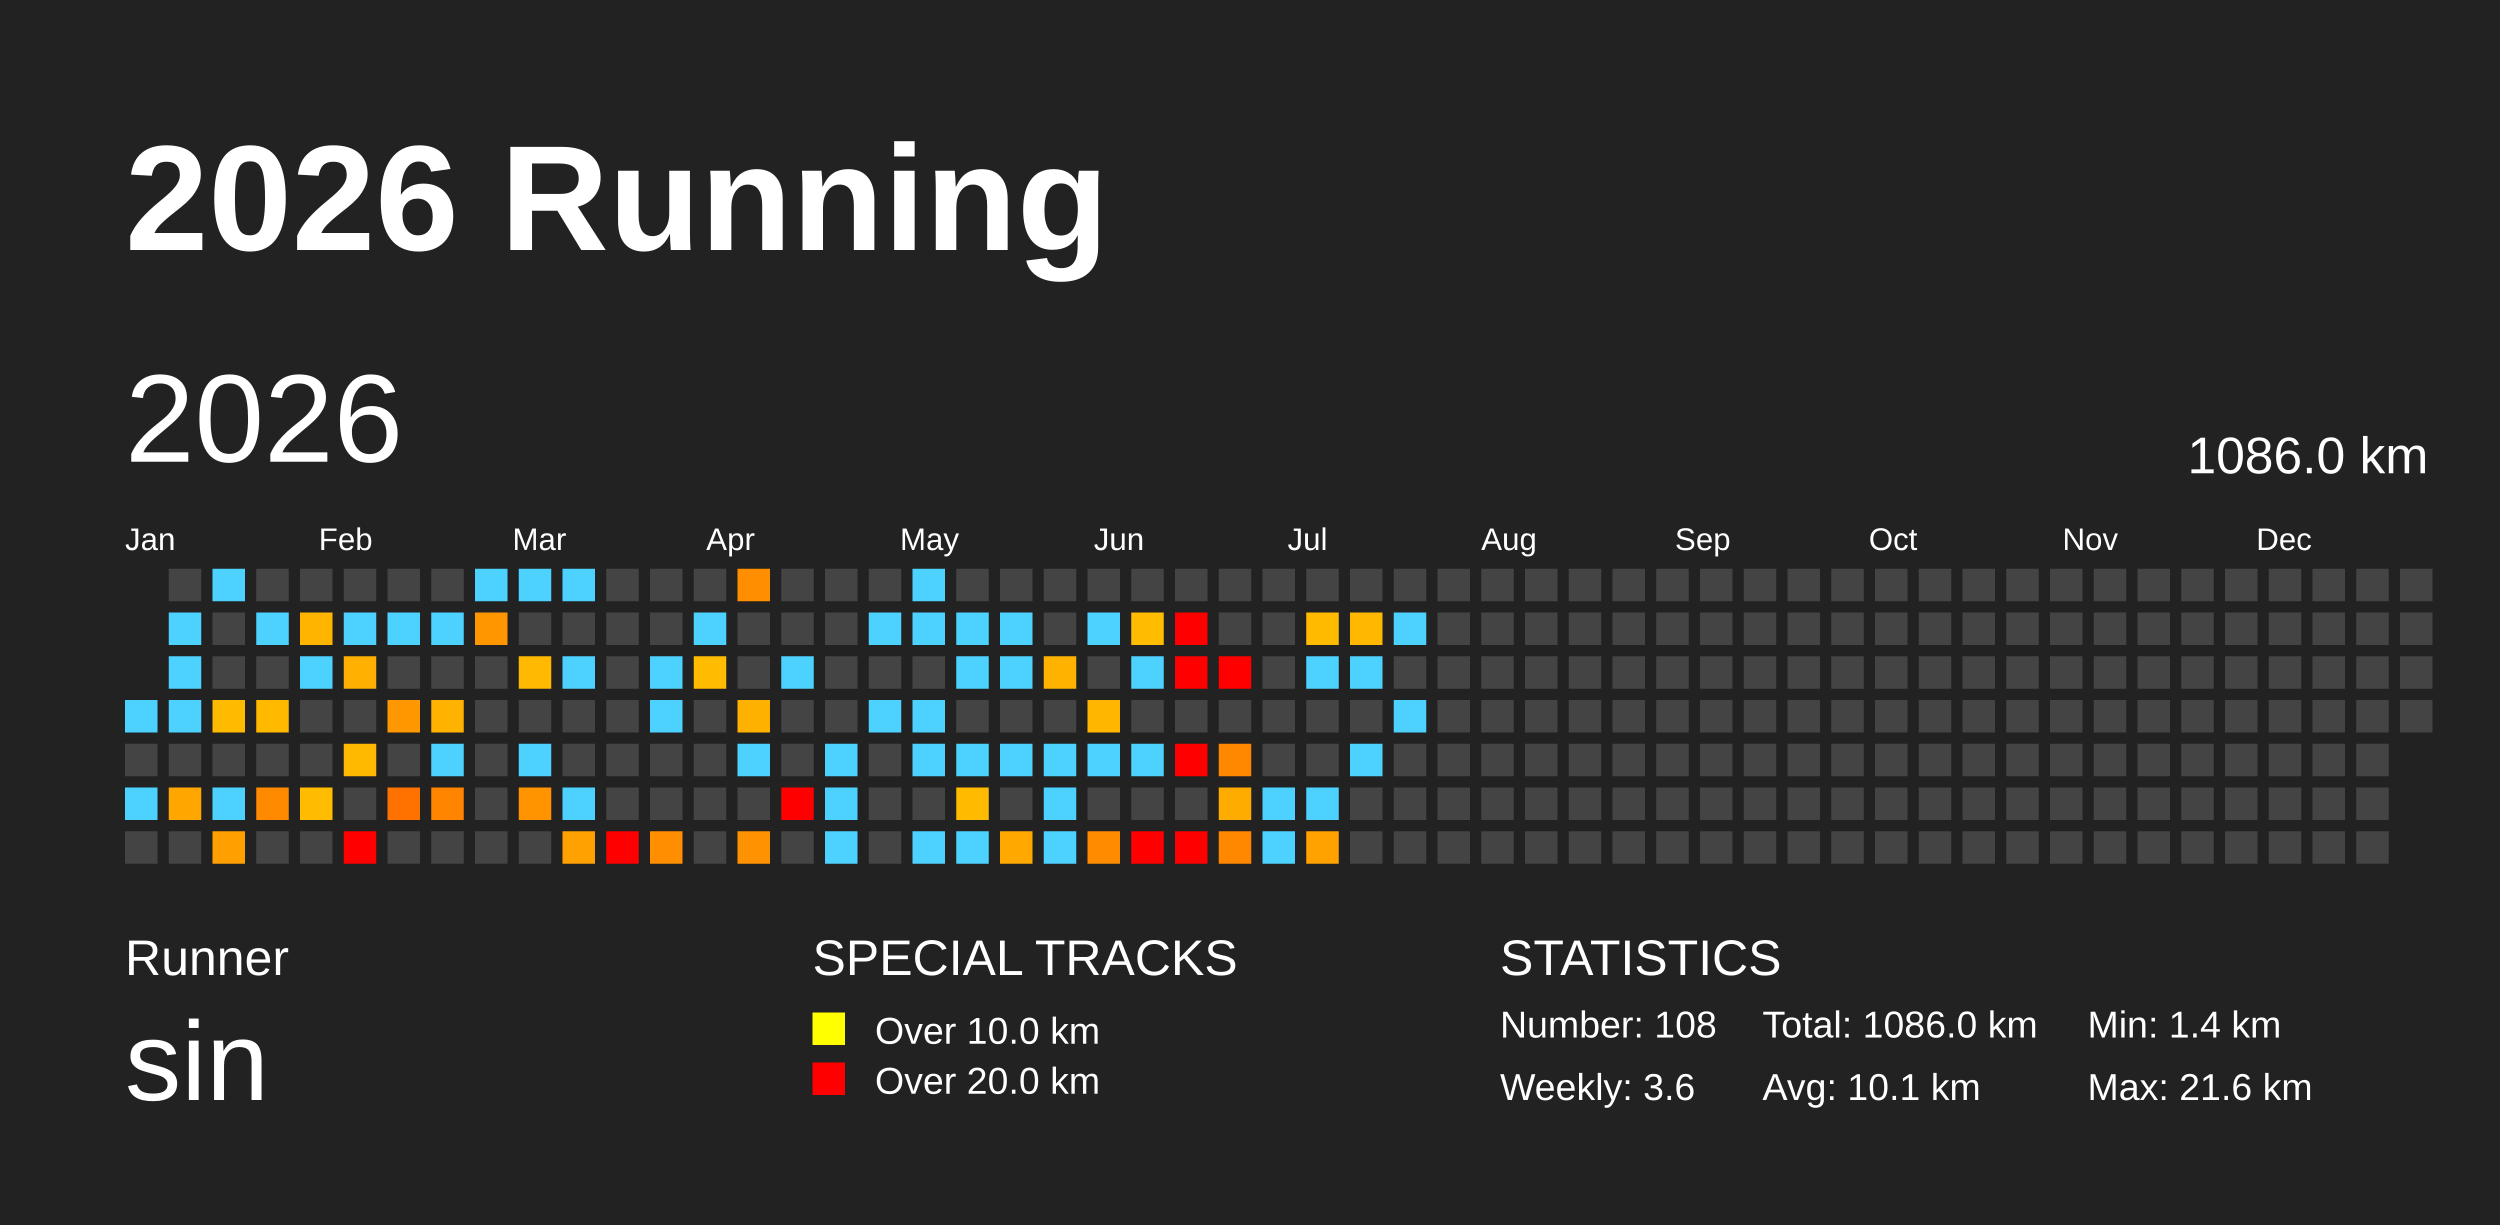
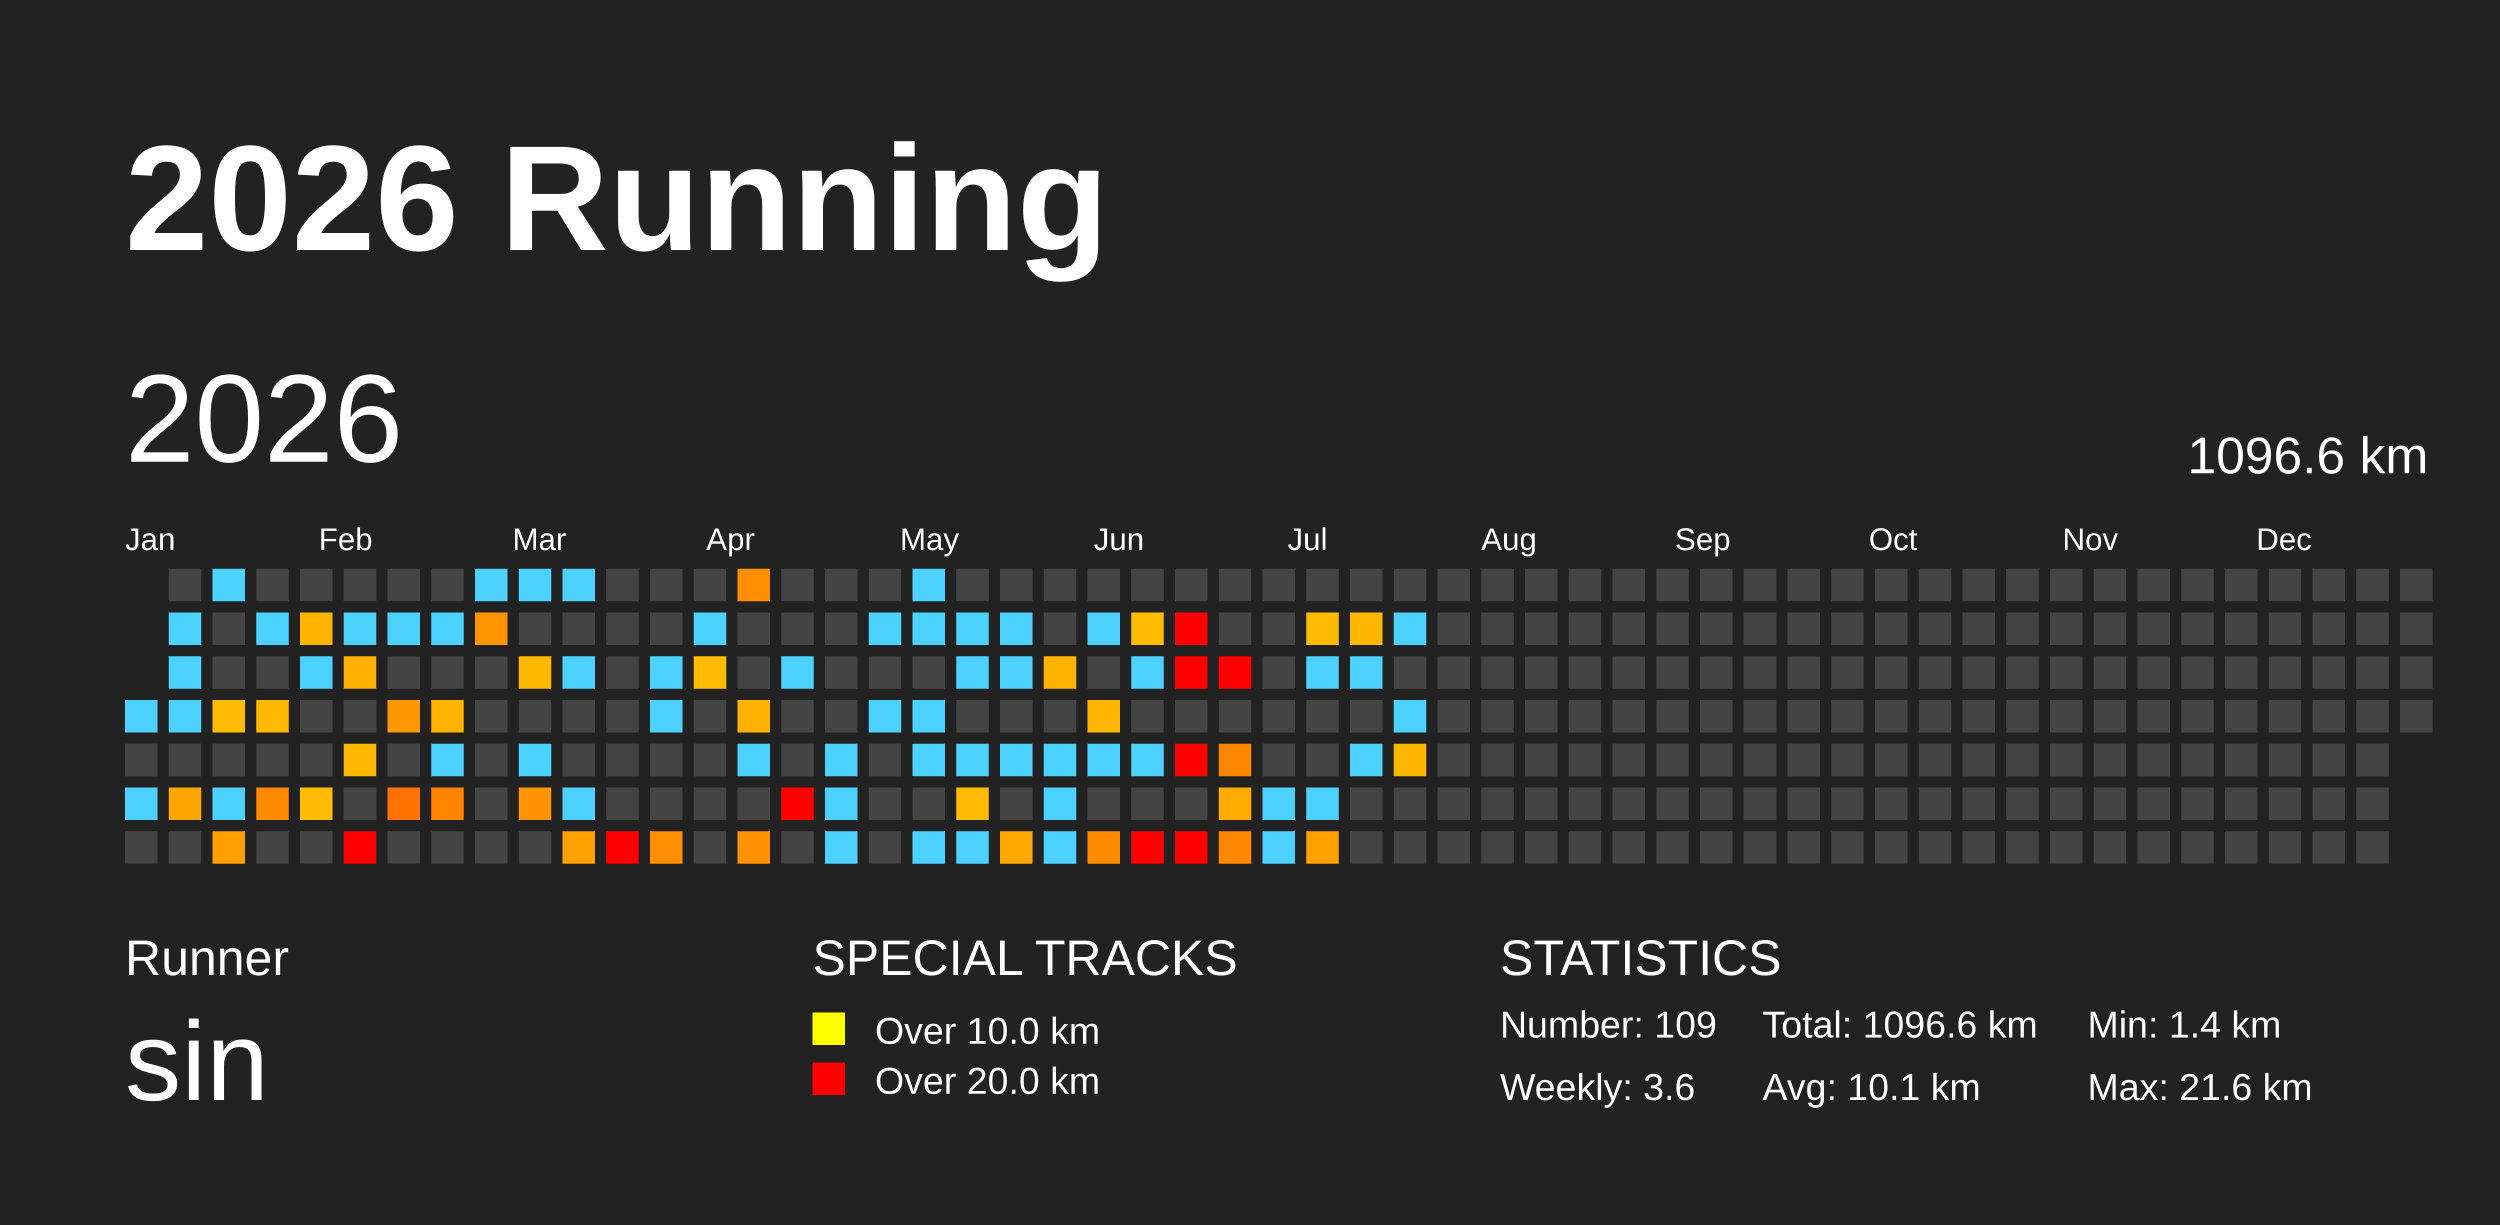
<svg xmlns="http://www.w3.org/2000/svg" baseProfile="full" height="98mm" version="1.1" viewBox="0,0,200,98" width="200mm">
  <defs />
  <rect fill="#222222" height="98" width="200" x="0" y="0" />
  <text fill="#FFFFFF" style="font-size:12px; font-family:Arial; font-weight:bold;" x="10" y="20">2026 Running</text>
  <text fill="#FFFFFF" style="font-size:4px; font-family:Arial" x="10" y="78">Runner</text>
  <text fill="#FFFFFF" style="font-size:9px; font-family:Arial" x="10" y="88">sin</text>
  <text fill="#FFFFFF" style="font-size:4px; font-family:Arial" x="65" y="78">SPECIAL TRACKS</text>
  <rect fill="yellow" height="2.6" width="2.6" x="65" y="81" />
  <text fill="#FFFFFF" style="font-size:3px; font-family:Arial" x="70" y="83.5">Over 10.0 km</text>
  <rect fill="red" height="2.6" width="2.6" x="65" y="85" />
  <text fill="#FFFFFF" style="font-size:3px; font-family:Arial" x="70" y="87.5">Over 20.0 km</text>
  <text fill="#FFFFFF" style="font-size:4px; font-family:Arial" x="120" y="78">STATISTICS</text>
-   <text fill="#FFFFFF" style="font-size:3px; font-family:Arial" x="120" y="83">Number: 108</text>
+   <text fill="#FFFFFF" style="font-size:3px; font-family:Arial" x="120" y="83">Number: 109</text>
  <text fill="#FFFFFF" style="font-size:3px; font-family:Arial" x="120" y="88">Weekly: 3.6</text>
-   <text fill="#FFFFFF" style="font-size:3px; font-family:Arial" x="141" y="83">Total: 1086.0 km</text>
+   <text fill="#FFFFFF" style="font-size:3px; font-family:Arial" x="141" y="83">Total: 1096.6 km</text>
  <text fill="#FFFFFF" style="font-size:3px; font-family:Arial" x="141" y="88">Avg: 10.1 km</text>
  <text fill="#FFFFFF" style="font-size:3px; font-family:Arial" x="167" y="83">Min: 1.4 km</text>
  <text fill="#FFFFFF" style="font-size:3px; font-family:Arial" x="167" y="88">Max: 21.6 km</text>
  <text dominant-baseline="hanging" fill="#FFFFFF" style="font-size:10.0px; font-family:Arial;" x="10" y="30">2026</text>
-   <text dominant-baseline="hanging" fill="#FFFFFF" style="font-size:4.125px; font-family:Arial;" x="175" y="35">1086.0 km</text>
+   <text dominant-baseline="hanging" fill="#FFFFFF" style="font-size:4.125px; font-family:Arial;" x="175" y="35">1096.6 km</text>
  <text fill="#FFFFFF" style="font-size:2.5px; font-family:Arial" x="10.0" y="44">Jan</text>
  <text fill="#FFFFFF" style="font-size:2.5px; font-family:Arial" x="25.5" y="44">Feb</text>
  <text fill="#FFFFFF" style="font-size:2.5px; font-family:Arial" x="41.0" y="44">Mar</text>
  <text fill="#FFFFFF" style="font-size:2.5px; font-family:Arial" x="56.5" y="44">Apr</text>
  <text fill="#FFFFFF" style="font-size:2.5px; font-family:Arial" x="72.0" y="44">May</text>
  <text fill="#FFFFFF" style="font-size:2.5px; font-family:Arial" x="87.5" y="44">Jun</text>
  <text fill="#FFFFFF" style="font-size:2.5px; font-family:Arial" x="103.0" y="44">Jul</text>
  <text fill="#FFFFFF" style="font-size:2.5px; font-family:Arial" x="118.5" y="44">Aug</text>
  <text fill="#FFFFFF" style="font-size:2.5px; font-family:Arial" x="134.0" y="44">Sep</text>
  <text fill="#FFFFFF" style="font-size:2.5px; font-family:Arial" x="149.5" y="44">Oct</text>
  <text fill="#FFFFFF" style="font-size:2.5px; font-family:Arial" x="165.0" y="44">Nov</text>
  <text fill="#FFFFFF" style="font-size:2.5px; font-family:Arial" x="180.5" y="44">Dec</text>
  <rect fill="#4dd2ff" height="2.6" width="2.6" x="10.0" y="56.0" />
  <rect fill="#444444" height="2.6" width="2.6" x="10.0" y="59.5" />
  <rect fill="#4dd2ff" height="2.6" width="2.6" x="10.0" y="63.0" />
  <rect fill="#444444" height="2.6" width="2.6" x="10.0" y="66.5" />
  <rect fill="#444444" height="2.6" width="2.6" x="13.5" y="45.5" />
  <rect fill="#4dd2ff" height="2.6" width="2.6" x="13.5" y="49.0" />
  <rect fill="#4dd2ff" height="2.6" width="2.6" x="13.5" y="52.5" />
  <rect fill="#4dd2ff" height="2.6" width="2.6" x="13.5" y="56.0" />
  <rect fill="#444444" height="2.6" width="2.6" x="13.5" y="59.5" />
  <rect fill="#ffa600" height="2.6" width="2.6" x="13.5" y="63.0" />
  <rect fill="#444444" height="2.6" width="2.6" x="13.5" y="66.5" />
  <rect fill="#4dd2ff" height="2.6" width="2.6" x="17.0" y="45.5" />
  <rect fill="#444444" height="2.6" width="2.6" x="17.0" y="49.0" />
  <rect fill="#444444" height="2.6" width="2.6" x="17.0" y="52.5" />
  <rect fill="#ffbb00" height="2.6" width="2.6" x="17.0" y="56.0" />
  <rect fill="#444444" height="2.6" width="2.6" x="17.0" y="59.5" />
  <rect fill="#4dd2ff" height="2.6" width="2.6" x="17.0" y="63.0" />
  <rect fill="#ff9f00" height="2.6" width="2.6" x="17.0" y="66.5" />
  <rect fill="#444444" height="2.6" width="2.6" x="20.5" y="45.5" />
  <rect fill="#4dd2ff" height="2.6" width="2.6" x="20.5" y="49.0" />
  <rect fill="#444444" height="2.6" width="2.6" x="20.5" y="52.5" />
  <rect fill="#ffba00" height="2.6" width="2.6" x="20.5" y="56.0" />
  <rect fill="#444444" height="2.6" width="2.6" x="20.5" y="59.5" />
  <rect fill="#ff8a00" height="2.6" width="2.6" x="20.5" y="63.0" />
  <rect fill="#444444" height="2.6" width="2.6" x="20.5" y="66.5" />
  <rect fill="#444444" height="2.6" width="2.6" x="24.0" y="45.5" />
  <rect fill="#ffb500" height="2.6" width="2.6" x="24.0" y="49.0" />
  <rect fill="#4dd2ff" height="2.6" width="2.6" x="24.0" y="52.5" />
  <rect fill="#444444" height="2.6" width="2.6" x="24.0" y="56.0" />
  <rect fill="#444444" height="2.6" width="2.6" x="24.0" y="59.5" />
  <rect fill="#ffbc00" height="2.6" width="2.6" x="24.0" y="63.0" />
  <rect fill="#444444" height="2.6" width="2.6" x="24.0" y="66.5" />
  <rect fill="#444444" height="2.6" width="2.6" x="27.5" y="45.5" />
  <rect fill="#4dd2ff" height="2.6" width="2.6" x="27.5" y="49.0" />
  <rect fill="#ffb000" height="2.6" width="2.6" x="27.5" y="52.5" />
  <rect fill="#444444" height="2.6" width="2.6" x="27.5" y="56.0" />
  <rect fill="#ffba00" height="2.6" width="2.6" x="27.5" y="59.5" />
  <rect fill="#444444" height="2.6" width="2.6" x="27.5" y="63.0" />
  <rect fill="red" height="2.6" width="2.6" x="27.5" y="66.5" />
  <rect fill="#444444" height="2.6" width="2.6" x="31.0" y="45.5" />
  <rect fill="#4dd2ff" height="2.6" width="2.6" x="31.0" y="49.0" />
  <rect fill="#444444" height="2.6" width="2.6" x="31.0" y="52.5" />
  <rect fill="#ff9800" height="2.6" width="2.6" x="31.0" y="56.0" />
  <rect fill="#444444" height="2.6" width="2.6" x="31.0" y="59.5" />
  <rect fill="#ff7200" height="2.6" width="2.6" x="31.0" y="63.0" />
  <rect fill="#444444" height="2.6" width="2.6" x="31.0" y="66.5" />
  <rect fill="#444444" height="2.6" width="2.6" x="34.5" y="45.5" />
  <rect fill="#4dd2ff" height="2.6" width="2.6" x="34.5" y="49.0" />
  <rect fill="#444444" height="2.6" width="2.6" x="34.5" y="52.5" />
  <rect fill="#ffb200" height="2.6" width="2.6" x="34.5" y="56.0" />
  <rect fill="#4dd2ff" height="2.6" width="2.6" x="34.5" y="59.5" />
  <rect fill="#ff8400" height="2.6" width="2.6" x="34.5" y="63.0" />
  <rect fill="#444444" height="2.6" width="2.6" x="34.5" y="66.5" />
  <rect fill="#4dd2ff" height="2.6" width="2.6" x="38.0" y="45.5" />
  <rect fill="#ff9600" height="2.6" width="2.6" x="38.0" y="49.0" />
  <rect fill="#444444" height="2.6" width="2.6" x="38.0" y="52.5" />
  <rect fill="#444444" height="2.6" width="2.6" x="38.0" y="56.0" />
  <rect fill="#444444" height="2.6" width="2.6" x="38.0" y="59.5" />
  <rect fill="#444444" height="2.6" width="2.6" x="38.0" y="63.0" />
  <rect fill="#444444" height="2.6" width="2.6" x="38.0" y="66.5" />
  <rect fill="#4dd2ff" height="2.6" width="2.6" x="41.5" y="45.5" />
  <rect fill="#444444" height="2.6" width="2.6" x="41.5" y="49.0" />
  <rect fill="#ffb900" height="2.6" width="2.6" x="41.5" y="52.5" />
  <rect fill="#444444" height="2.6" width="2.6" x="41.5" y="56.0" />
  <rect fill="#4dd2ff" height="2.6" width="2.6" x="41.5" y="59.5" />
  <rect fill="#ff9400" height="2.6" width="2.6" x="41.5" y="63.0" />
  <rect fill="#444444" height="2.6" width="2.6" x="41.5" y="66.5" />
  <rect fill="#4dd2ff" height="2.6" width="2.6" x="45.0" y="45.5" />
  <rect fill="#444444" height="2.6" width="2.6" x="45.0" y="49.0" />
  <rect fill="#4dd2ff" height="2.6" width="2.6" x="45.0" y="52.5" />
  <rect fill="#444444" height="2.6" width="2.6" x="45.0" y="56.0" />
  <rect fill="#444444" height="2.6" width="2.6" x="45.0" y="59.5" />
  <rect fill="#4dd2ff" height="2.6" width="2.6" x="45.0" y="63.0" />
  <rect fill="#ffa100" height="2.6" width="2.6" x="45.0" y="66.5" />
  <rect fill="#444444" height="2.6" width="2.6" x="48.5" y="45.5" />
  <rect fill="#444444" height="2.6" width="2.6" x="48.5" y="49.0" />
  <rect fill="#444444" height="2.6" width="2.6" x="48.5" y="52.5" />
  <rect fill="#444444" height="2.6" width="2.6" x="48.5" y="56.0" />
  <rect fill="#444444" height="2.6" width="2.6" x="48.5" y="59.5" />
  <rect fill="#444444" height="2.6" width="2.6" x="48.5" y="63.0" />
  <rect fill="red" height="2.6" width="2.6" x="48.5" y="66.5" />
  <rect fill="#444444" height="2.6" width="2.6" x="52.0" y="45.5" />
  <rect fill="#444444" height="2.6" width="2.6" x="52.0" y="49.0" />
  <rect fill="#4dd2ff" height="2.6" width="2.6" x="52.0" y="52.5" />
  <rect fill="#4dd2ff" height="2.6" width="2.6" x="52.0" y="56.0" />
  <rect fill="#444444" height="2.6" width="2.6" x="52.0" y="59.5" />
  <rect fill="#444444" height="2.6" width="2.6" x="52.0" y="63.0" />
  <rect fill="#ff8e00" height="2.6" width="2.6" x="52.0" y="66.5" />
  <rect fill="#444444" height="2.6" width="2.6" x="55.5" y="45.5" />
  <rect fill="#4dd2ff" height="2.6" width="2.6" x="55.5" y="49.0" />
  <rect fill="#ffbc00" height="2.6" width="2.6" x="55.5" y="52.5" />
  <rect fill="#444444" height="2.6" width="2.6" x="55.5" y="56.0" />
  <rect fill="#444444" height="2.6" width="2.6" x="55.5" y="59.5" />
  <rect fill="#444444" height="2.6" width="2.6" x="55.5" y="63.0" />
  <rect fill="#444444" height="2.6" width="2.6" x="55.5" y="66.5" />
  <rect fill="#ff8e00" height="2.6" width="2.6" x="59.0" y="45.5" />
  <rect fill="#444444" height="2.6" width="2.6" x="59.0" y="49.0" />
  <rect fill="#444444" height="2.6" width="2.6" x="59.0" y="52.5" />
  <rect fill="#ffb100" height="2.6" width="2.6" x="59.0" y="56.0" />
  <rect fill="#4dd2ff" height="2.6" width="2.6" x="59.0" y="59.5" />
  <rect fill="#444444" height="2.6" width="2.6" x="59.0" y="63.0" />
  <rect fill="#ff9200" height="2.6" width="2.6" x="59.0" y="66.5" />
  <rect fill="#444444" height="2.6" width="2.6" x="62.5" y="45.5" />
  <rect fill="#444444" height="2.6" width="2.6" x="62.5" y="49.0" />
  <rect fill="#4dd2ff" height="2.6" width="2.6" x="62.5" y="52.5" />
  <rect fill="#444444" height="2.6" width="2.6" x="62.5" y="56.0" />
  <rect fill="#444444" height="2.6" width="2.6" x="62.5" y="59.5" />
  <rect fill="red" height="2.6" width="2.6" x="62.5" y="63.0" />
  <rect fill="#444444" height="2.6" width="2.6" x="62.5" y="66.5" />
  <rect fill="#444444" height="2.6" width="2.6" x="66.0" y="45.5" />
  <rect fill="#444444" height="2.6" width="2.6" x="66.0" y="49.0" />
  <rect fill="#444444" height="2.6" width="2.6" x="66.0" y="52.5" />
  <rect fill="#444444" height="2.6" width="2.6" x="66.0" y="56.0" />
  <rect fill="#4dd2ff" height="2.6" width="2.6" x="66.0" y="59.5" />
  <rect fill="#4dd2ff" height="2.6" width="2.6" x="66.0" y="63.0" />
  <rect fill="#4dd2ff" height="2.6" width="2.6" x="66.0" y="66.5" />
  <rect fill="#444444" height="2.6" width="2.6" x="69.5" y="45.5" />
  <rect fill="#4dd2ff" height="2.6" width="2.6" x="69.5" y="49.0" />
  <rect fill="#444444" height="2.6" width="2.6" x="69.5" y="52.5" />
  <rect fill="#4dd2ff" height="2.6" width="2.6" x="69.5" y="56.0" />
  <rect fill="#444444" height="2.6" width="2.6" x="69.5" y="59.5" />
  <rect fill="#444444" height="2.6" width="2.6" x="69.5" y="63.0" />
  <rect fill="#444444" height="2.6" width="2.6" x="69.5" y="66.5" />
  <rect fill="#4dd2ff" height="2.6" width="2.6" x="73.0" y="45.5" />
  <rect fill="#4dd2ff" height="2.6" width="2.6" x="73.0" y="49.0" />
  <rect fill="#444444" height="2.6" width="2.6" x="73.0" y="52.5" />
  <rect fill="#4dd2ff" height="2.6" width="2.6" x="73.0" y="56.0" />
  <rect fill="#4dd2ff" height="2.6" width="2.6" x="73.0" y="59.5" />
  <rect fill="#444444" height="2.6" width="2.6" x="73.0" y="63.0" />
  <rect fill="#4dd2ff" height="2.6" width="2.6" x="73.0" y="66.5" />
  <rect fill="#444444" height="2.6" width="2.6" x="76.5" y="45.5" />
  <rect fill="#4dd2ff" height="2.6" width="2.6" x="76.5" y="49.0" />
  <rect fill="#4dd2ff" height="2.6" width="2.6" x="76.5" y="52.5" />
  <rect fill="#444444" height="2.6" width="2.6" x="76.5" y="56.0" />
  <rect fill="#4dd2ff" height="2.6" width="2.6" x="76.5" y="59.5" />
  <rect fill="#ffbb00" height="2.6" width="2.6" x="76.5" y="63.0" />
  <rect fill="#4dd2ff" height="2.6" width="2.6" x="76.5" y="66.5" />
  <rect fill="#444444" height="2.6" width="2.6" x="80.0" y="45.5" />
  <rect fill="#4dd2ff" height="2.6" width="2.6" x="80.0" y="49.0" />
  <rect fill="#4dd2ff" height="2.6" width="2.6" x="80.0" y="52.5" />
  <rect fill="#444444" height="2.6" width="2.6" x="80.0" y="56.0" />
  <rect fill="#4dd2ff" height="2.6" width="2.6" x="80.0" y="59.5" />
  <rect fill="#444444" height="2.6" width="2.6" x="80.0" y="63.0" />
  <rect fill="#ffa900" height="2.6" width="2.6" x="80.0" y="66.5" />
  <rect fill="#444444" height="2.6" width="2.6" x="83.5" y="45.5" />
  <rect fill="#444444" height="2.6" width="2.6" x="83.5" y="49.0" />
  <rect fill="#ffb300" height="2.6" width="2.6" x="83.5" y="52.5" />
  <rect fill="#444444" height="2.6" width="2.6" x="83.5" y="56.0" />
  <rect fill="#4dd2ff" height="2.6" width="2.6" x="83.5" y="59.5" />
  <rect fill="#4dd2ff" height="2.6" width="2.6" x="83.5" y="63.0" />
  <rect fill="#4dd2ff" height="2.6" width="2.6" x="83.5" y="66.5" />
  <rect fill="#444444" height="2.6" width="2.6" x="87.0" y="45.5" />
  <rect fill="#4dd2ff" height="2.6" width="2.6" x="87.0" y="49.0" />
  <rect fill="#444444" height="2.6" width="2.6" x="87.0" y="52.5" />
  <rect fill="#ffb600" height="2.6" width="2.6" x="87.0" y="56.0" />
  <rect fill="#4dd2ff" height="2.6" width="2.6" x="87.0" y="59.5" />
  <rect fill="#444444" height="2.6" width="2.6" x="87.0" y="63.0" />
  <rect fill="#ff8b00" height="2.6" width="2.6" x="87.0" y="66.5" />
  <rect fill="#444444" height="2.6" width="2.6" x="90.5" y="45.5" />
  <rect fill="#ffbc00" height="2.6" width="2.6" x="90.5" y="49.0" />
  <rect fill="#4dd2ff" height="2.6" width="2.6" x="90.5" y="52.5" />
  <rect fill="#444444" height="2.6" width="2.6" x="90.5" y="56.0" />
  <rect fill="#4dd2ff" height="2.6" width="2.6" x="90.5" y="59.5" />
  <rect fill="#444444" height="2.6" width="2.6" x="90.5" y="63.0" />
  <rect fill="red" height="2.6" width="2.6" x="90.5" y="66.5" />
  <rect fill="#444444" height="2.6" width="2.6" x="94.0" y="45.5" />
  <rect fill="red" height="2.6" width="2.6" x="94.0" y="49.0" />
  <rect fill="red" height="2.6" width="2.6" x="94.0" y="52.5" />
  <rect fill="#444444" height="2.6" width="2.6" x="94.0" y="56.0" />
  <rect fill="red" height="2.6" width="2.6" x="94.0" y="59.5" />
  <rect fill="#444444" height="2.6" width="2.6" x="94.0" y="63.0" />
  <rect fill="red" height="2.6" width="2.6" x="94.0" y="66.5" />
  <rect fill="#444444" height="2.6" width="2.6" x="97.5" y="45.5" />
  <rect fill="#444444" height="2.6" width="2.6" x="97.5" y="49.0" />
  <rect fill="red" height="2.6" width="2.6" x="97.5" y="52.5" />
  <rect fill="#444444" height="2.6" width="2.6" x="97.5" y="56.0" />
  <rect fill="#ff8800" height="2.6" width="2.6" x="97.5" y="59.5" />
  <rect fill="#ffac00" height="2.6" width="2.6" x="97.5" y="63.0" />
  <rect fill="#ff8800" height="2.6" width="2.6" x="97.5" y="66.5" />
  <rect fill="#444444" height="2.6" width="2.6" x="101.0" y="45.5" />
  <rect fill="#444444" height="2.6" width="2.6" x="101.0" y="49.0" />
  <rect fill="#444444" height="2.6" width="2.6" x="101.0" y="52.5" />
  <rect fill="#444444" height="2.6" width="2.6" x="101.0" y="56.0" />
  <rect fill="#444444" height="2.6" width="2.6" x="101.0" y="59.5" />
  <rect fill="#4dd2ff" height="2.6" width="2.6" x="101.0" y="63.0" />
  <rect fill="#4dd2ff" height="2.6" width="2.6" x="101.0" y="66.5" />
  <rect fill="#444444" height="2.6" width="2.6" x="104.5" y="45.5" />
  <rect fill="#ffbb00" height="2.6" width="2.6" x="104.5" y="49.0" />
  <rect fill="#4dd2ff" height="2.6" width="2.6" x="104.5" y="52.5" />
  <rect fill="#444444" height="2.6" width="2.6" x="104.5" y="56.0" />
  <rect fill="#444444" height="2.6" width="2.6" x="104.5" y="59.5" />
  <rect fill="#4dd2ff" height="2.6" width="2.6" x="104.5" y="63.0" />
  <rect fill="#ffa200" height="2.6" width="2.6" x="104.5" y="66.5" />
  <rect fill="#444444" height="2.6" width="2.6" x="108.0" y="45.5" />
  <rect fill="#ffb700" height="2.6" width="2.6" x="108.0" y="49.0" />
  <rect fill="#4dd2ff" height="2.6" width="2.6" x="108.0" y="52.5" />
  <rect fill="#444444" height="2.6" width="2.6" x="108.0" y="56.0" />
  <rect fill="#4dd2ff" height="2.6" width="2.6" x="108.0" y="59.5" />
  <rect fill="#444444" height="2.6" width="2.6" x="108.0" y="63.0" />
  <rect fill="#444444" height="2.6" width="2.6" x="108.0" y="66.5" />
  <rect fill="#444444" height="2.6" width="2.6" x="111.5" y="45.5" />
  <rect fill="#4dd2ff" height="2.6" width="2.6" x="111.5" y="49.0" />
  <rect fill="#444444" height="2.6" width="2.6" x="111.5" y="52.5" />
  <rect fill="#4dd2ff" height="2.6" width="2.6" x="111.5" y="56.0" />
-   <rect fill="#444444" height="2.6" width="2.6" x="111.5" y="59.5" />
+   <rect fill="#ffb800" height="2.6" width="2.6" x="111.5" y="59.5" />
  <rect fill="#444444" height="2.6" width="2.6" x="111.5" y="63.0" />
  <rect fill="#444444" height="2.6" width="2.6" x="111.5" y="66.5" />
  <rect fill="#444444" height="2.6" width="2.6" x="115.0" y="45.5" />
  <rect fill="#444444" height="2.6" width="2.6" x="115.0" y="49.0" />
  <rect fill="#444444" height="2.6" width="2.6" x="115.0" y="52.5" />
  <rect fill="#444444" height="2.6" width="2.6" x="115.0" y="56.0" />
  <rect fill="#444444" height="2.6" width="2.6" x="115.0" y="59.5" />
  <rect fill="#444444" height="2.6" width="2.6" x="115.0" y="63.0" />
  <rect fill="#444444" height="2.6" width="2.6" x="115.0" y="66.5" />
  <rect fill="#444444" height="2.6" width="2.6" x="118.5" y="45.5" />
  <rect fill="#444444" height="2.6" width="2.6" x="118.5" y="49.0" />
  <rect fill="#444444" height="2.6" width="2.6" x="118.5" y="52.5" />
  <rect fill="#444444" height="2.6" width="2.6" x="118.5" y="56.0" />
  <rect fill="#444444" height="2.6" width="2.6" x="118.5" y="59.5" />
  <rect fill="#444444" height="2.6" width="2.6" x="118.5" y="63.0" />
  <rect fill="#444444" height="2.6" width="2.6" x="118.5" y="66.5" />
  <rect fill="#444444" height="2.6" width="2.6" x="122.0" y="45.5" />
  <rect fill="#444444" height="2.6" width="2.6" x="122.0" y="49.0" />
  <rect fill="#444444" height="2.6" width="2.6" x="122.0" y="52.5" />
  <rect fill="#444444" height="2.6" width="2.6" x="122.0" y="56.0" />
  <rect fill="#444444" height="2.6" width="2.6" x="122.0" y="59.5" />
  <rect fill="#444444" height="2.6" width="2.6" x="122.0" y="63.0" />
  <rect fill="#444444" height="2.6" width="2.6" x="122.0" y="66.5" />
  <rect fill="#444444" height="2.6" width="2.6" x="125.5" y="45.5" />
  <rect fill="#444444" height="2.6" width="2.6" x="125.5" y="49.0" />
  <rect fill="#444444" height="2.6" width="2.6" x="125.5" y="52.5" />
  <rect fill="#444444" height="2.6" width="2.6" x="125.5" y="56.0" />
  <rect fill="#444444" height="2.6" width="2.6" x="125.5" y="59.5" />
  <rect fill="#444444" height="2.6" width="2.6" x="125.5" y="63.0" />
  <rect fill="#444444" height="2.6" width="2.6" x="125.5" y="66.5" />
  <rect fill="#444444" height="2.6" width="2.6" x="129.0" y="45.5" />
  <rect fill="#444444" height="2.6" width="2.6" x="129.0" y="49.0" />
  <rect fill="#444444" height="2.6" width="2.6" x="129.0" y="52.5" />
  <rect fill="#444444" height="2.6" width="2.6" x="129.0" y="56.0" />
  <rect fill="#444444" height="2.6" width="2.6" x="129.0" y="59.5" />
  <rect fill="#444444" height="2.6" width="2.6" x="129.0" y="63.0" />
  <rect fill="#444444" height="2.6" width="2.6" x="129.0" y="66.5" />
  <rect fill="#444444" height="2.6" width="2.6" x="132.5" y="45.5" />
  <rect fill="#444444" height="2.6" width="2.6" x="132.5" y="49.0" />
  <rect fill="#444444" height="2.6" width="2.6" x="132.5" y="52.5" />
  <rect fill="#444444" height="2.6" width="2.6" x="132.5" y="56.0" />
  <rect fill="#444444" height="2.6" width="2.6" x="132.5" y="59.5" />
  <rect fill="#444444" height="2.6" width="2.6" x="132.5" y="63.0" />
  <rect fill="#444444" height="2.6" width="2.6" x="132.5" y="66.5" />
  <rect fill="#444444" height="2.6" width="2.6" x="136.0" y="45.5" />
  <rect fill="#444444" height="2.6" width="2.6" x="136.0" y="49.0" />
  <rect fill="#444444" height="2.6" width="2.6" x="136.0" y="52.5" />
  <rect fill="#444444" height="2.6" width="2.6" x="136.0" y="56.0" />
  <rect fill="#444444" height="2.6" width="2.6" x="136.0" y="59.5" />
  <rect fill="#444444" height="2.6" width="2.6" x="136.0" y="63.0" />
  <rect fill="#444444" height="2.6" width="2.6" x="136.0" y="66.5" />
  <rect fill="#444444" height="2.6" width="2.6" x="139.5" y="45.5" />
  <rect fill="#444444" height="2.6" width="2.6" x="139.5" y="49.0" />
  <rect fill="#444444" height="2.6" width="2.6" x="139.5" y="52.5" />
  <rect fill="#444444" height="2.6" width="2.6" x="139.5" y="56.0" />
  <rect fill="#444444" height="2.6" width="2.6" x="139.5" y="59.5" />
  <rect fill="#444444" height="2.6" width="2.6" x="139.5" y="63.0" />
  <rect fill="#444444" height="2.6" width="2.6" x="139.5" y="66.5" />
  <rect fill="#444444" height="2.6" width="2.6" x="143.0" y="45.5" />
  <rect fill="#444444" height="2.6" width="2.6" x="143.0" y="49.0" />
  <rect fill="#444444" height="2.6" width="2.6" x="143.0" y="52.5" />
  <rect fill="#444444" height="2.6" width="2.6" x="143.0" y="56.0" />
  <rect fill="#444444" height="2.6" width="2.6" x="143.0" y="59.5" />
  <rect fill="#444444" height="2.6" width="2.6" x="143.0" y="63.0" />
  <rect fill="#444444" height="2.6" width="2.6" x="143.0" y="66.5" />
  <rect fill="#444444" height="2.6" width="2.6" x="146.5" y="45.5" />
  <rect fill="#444444" height="2.6" width="2.6" x="146.5" y="49.0" />
  <rect fill="#444444" height="2.6" width="2.6" x="146.5" y="52.5" />
  <rect fill="#444444" height="2.6" width="2.6" x="146.5" y="56.0" />
  <rect fill="#444444" height="2.6" width="2.6" x="146.5" y="59.5" />
  <rect fill="#444444" height="2.6" width="2.6" x="146.5" y="63.0" />
  <rect fill="#444444" height="2.6" width="2.6" x="146.5" y="66.5" />
  <rect fill="#444444" height="2.6" width="2.6" x="150.0" y="45.5" />
  <rect fill="#444444" height="2.6" width="2.6" x="150.0" y="49.0" />
  <rect fill="#444444" height="2.6" width="2.6" x="150.0" y="52.5" />
  <rect fill="#444444" height="2.6" width="2.6" x="150.0" y="56.0" />
  <rect fill="#444444" height="2.6" width="2.6" x="150.0" y="59.5" />
  <rect fill="#444444" height="2.6" width="2.6" x="150.0" y="63.0" />
  <rect fill="#444444" height="2.6" width="2.6" x="150.0" y="66.5" />
  <rect fill="#444444" height="2.6" width="2.6" x="153.5" y="45.5" />
  <rect fill="#444444" height="2.6" width="2.6" x="153.5" y="49.0" />
  <rect fill="#444444" height="2.6" width="2.6" x="153.5" y="52.5" />
  <rect fill="#444444" height="2.6" width="2.6" x="153.5" y="56.0" />
  <rect fill="#444444" height="2.6" width="2.6" x="153.5" y="59.5" />
  <rect fill="#444444" height="2.6" width="2.6" x="153.5" y="63.0" />
  <rect fill="#444444" height="2.6" width="2.6" x="153.5" y="66.5" />
  <rect fill="#444444" height="2.6" width="2.6" x="157.0" y="45.5" />
  <rect fill="#444444" height="2.6" width="2.6" x="157.0" y="49.0" />
  <rect fill="#444444" height="2.6" width="2.6" x="157.0" y="52.5" />
  <rect fill="#444444" height="2.6" width="2.6" x="157.0" y="56.0" />
  <rect fill="#444444" height="2.6" width="2.6" x="157.0" y="59.5" />
  <rect fill="#444444" height="2.6" width="2.6" x="157.0" y="63.0" />
  <rect fill="#444444" height="2.6" width="2.6" x="157.0" y="66.5" />
  <rect fill="#444444" height="2.6" width="2.6" x="160.5" y="45.5" />
  <rect fill="#444444" height="2.6" width="2.6" x="160.5" y="49.0" />
  <rect fill="#444444" height="2.6" width="2.6" x="160.5" y="52.5" />
  <rect fill="#444444" height="2.6" width="2.6" x="160.5" y="56.0" />
  <rect fill="#444444" height="2.6" width="2.6" x="160.5" y="59.5" />
  <rect fill="#444444" height="2.6" width="2.6" x="160.5" y="63.0" />
  <rect fill="#444444" height="2.6" width="2.6" x="160.5" y="66.5" />
  <rect fill="#444444" height="2.6" width="2.6" x="164.0" y="45.5" />
  <rect fill="#444444" height="2.6" width="2.6" x="164.0" y="49.0" />
  <rect fill="#444444" height="2.6" width="2.6" x="164.0" y="52.5" />
  <rect fill="#444444" height="2.6" width="2.6" x="164.0" y="56.0" />
  <rect fill="#444444" height="2.6" width="2.6" x="164.0" y="59.5" />
  <rect fill="#444444" height="2.6" width="2.6" x="164.0" y="63.0" />
  <rect fill="#444444" height="2.6" width="2.6" x="164.0" y="66.5" />
  <rect fill="#444444" height="2.6" width="2.6" x="167.5" y="45.5" />
  <rect fill="#444444" height="2.6" width="2.6" x="167.5" y="49.0" />
  <rect fill="#444444" height="2.6" width="2.6" x="167.5" y="52.5" />
  <rect fill="#444444" height="2.6" width="2.6" x="167.5" y="56.0" />
  <rect fill="#444444" height="2.6" width="2.6" x="167.5" y="59.5" />
  <rect fill="#444444" height="2.6" width="2.6" x="167.5" y="63.0" />
  <rect fill="#444444" height="2.6" width="2.6" x="167.5" y="66.5" />
  <rect fill="#444444" height="2.6" width="2.6" x="171.0" y="45.5" />
  <rect fill="#444444" height="2.6" width="2.6" x="171.0" y="49.0" />
  <rect fill="#444444" height="2.6" width="2.6" x="171.0" y="52.5" />
  <rect fill="#444444" height="2.6" width="2.6" x="171.0" y="56.0" />
  <rect fill="#444444" height="2.6" width="2.6" x="171.0" y="59.5" />
  <rect fill="#444444" height="2.6" width="2.6" x="171.0" y="63.0" />
  <rect fill="#444444" height="2.6" width="2.6" x="171.0" y="66.5" />
  <rect fill="#444444" height="2.6" width="2.6" x="174.5" y="45.5" />
  <rect fill="#444444" height="2.6" width="2.6" x="174.5" y="49.0" />
  <rect fill="#444444" height="2.6" width="2.6" x="174.5" y="52.5" />
  <rect fill="#444444" height="2.6" width="2.6" x="174.5" y="56.0" />
  <rect fill="#444444" height="2.6" width="2.6" x="174.5" y="59.5" />
  <rect fill="#444444" height="2.6" width="2.6" x="174.5" y="63.0" />
  <rect fill="#444444" height="2.6" width="2.6" x="174.5" y="66.5" />
  <rect fill="#444444" height="2.6" width="2.6" x="178.0" y="45.5" />
  <rect fill="#444444" height="2.6" width="2.6" x="178.0" y="49.0" />
  <rect fill="#444444" height="2.6" width="2.6" x="178.0" y="52.5" />
  <rect fill="#444444" height="2.6" width="2.6" x="178.0" y="56.0" />
  <rect fill="#444444" height="2.6" width="2.6" x="178.0" y="59.5" />
  <rect fill="#444444" height="2.6" width="2.6" x="178.0" y="63.0" />
  <rect fill="#444444" height="2.6" width="2.6" x="178.0" y="66.5" />
  <rect fill="#444444" height="2.6" width="2.6" x="181.5" y="45.5" />
  <rect fill="#444444" height="2.6" width="2.6" x="181.5" y="49.0" />
  <rect fill="#444444" height="2.6" width="2.6" x="181.5" y="52.5" />
  <rect fill="#444444" height="2.6" width="2.6" x="181.5" y="56.0" />
  <rect fill="#444444" height="2.6" width="2.6" x="181.5" y="59.5" />
  <rect fill="#444444" height="2.6" width="2.6" x="181.5" y="63.0" />
  <rect fill="#444444" height="2.6" width="2.6" x="181.5" y="66.5" />
  <rect fill="#444444" height="2.6" width="2.6" x="185.0" y="45.5" />
  <rect fill="#444444" height="2.6" width="2.6" x="185.0" y="49.0" />
  <rect fill="#444444" height="2.6" width="2.6" x="185.0" y="52.5" />
  <rect fill="#444444" height="2.6" width="2.6" x="185.0" y="56.0" />
  <rect fill="#444444" height="2.6" width="2.6" x="185.0" y="59.5" />
  <rect fill="#444444" height="2.6" width="2.6" x="185.0" y="63.0" />
  <rect fill="#444444" height="2.6" width="2.6" x="185.0" y="66.5" />
  <rect fill="#444444" height="2.6" width="2.6" x="188.5" y="45.5" />
  <rect fill="#444444" height="2.6" width="2.6" x="188.5" y="49.0" />
  <rect fill="#444444" height="2.6" width="2.6" x="188.5" y="52.5" />
  <rect fill="#444444" height="2.6" width="2.6" x="188.5" y="56.0" />
  <rect fill="#444444" height="2.6" width="2.6" x="188.5" y="59.5" />
  <rect fill="#444444" height="2.6" width="2.6" x="188.5" y="63.0" />
  <rect fill="#444444" height="2.6" width="2.6" x="188.5" y="66.5" />
  <rect fill="#444444" height="2.6" width="2.6" x="192.0" y="45.5" />
  <rect fill="#444444" height="2.6" width="2.6" x="192.0" y="49.0" />
  <rect fill="#444444" height="2.6" width="2.6" x="192.0" y="52.5" />
  <rect fill="#444444" height="2.6" width="2.6" x="192.0" y="56.0" />
</svg>
